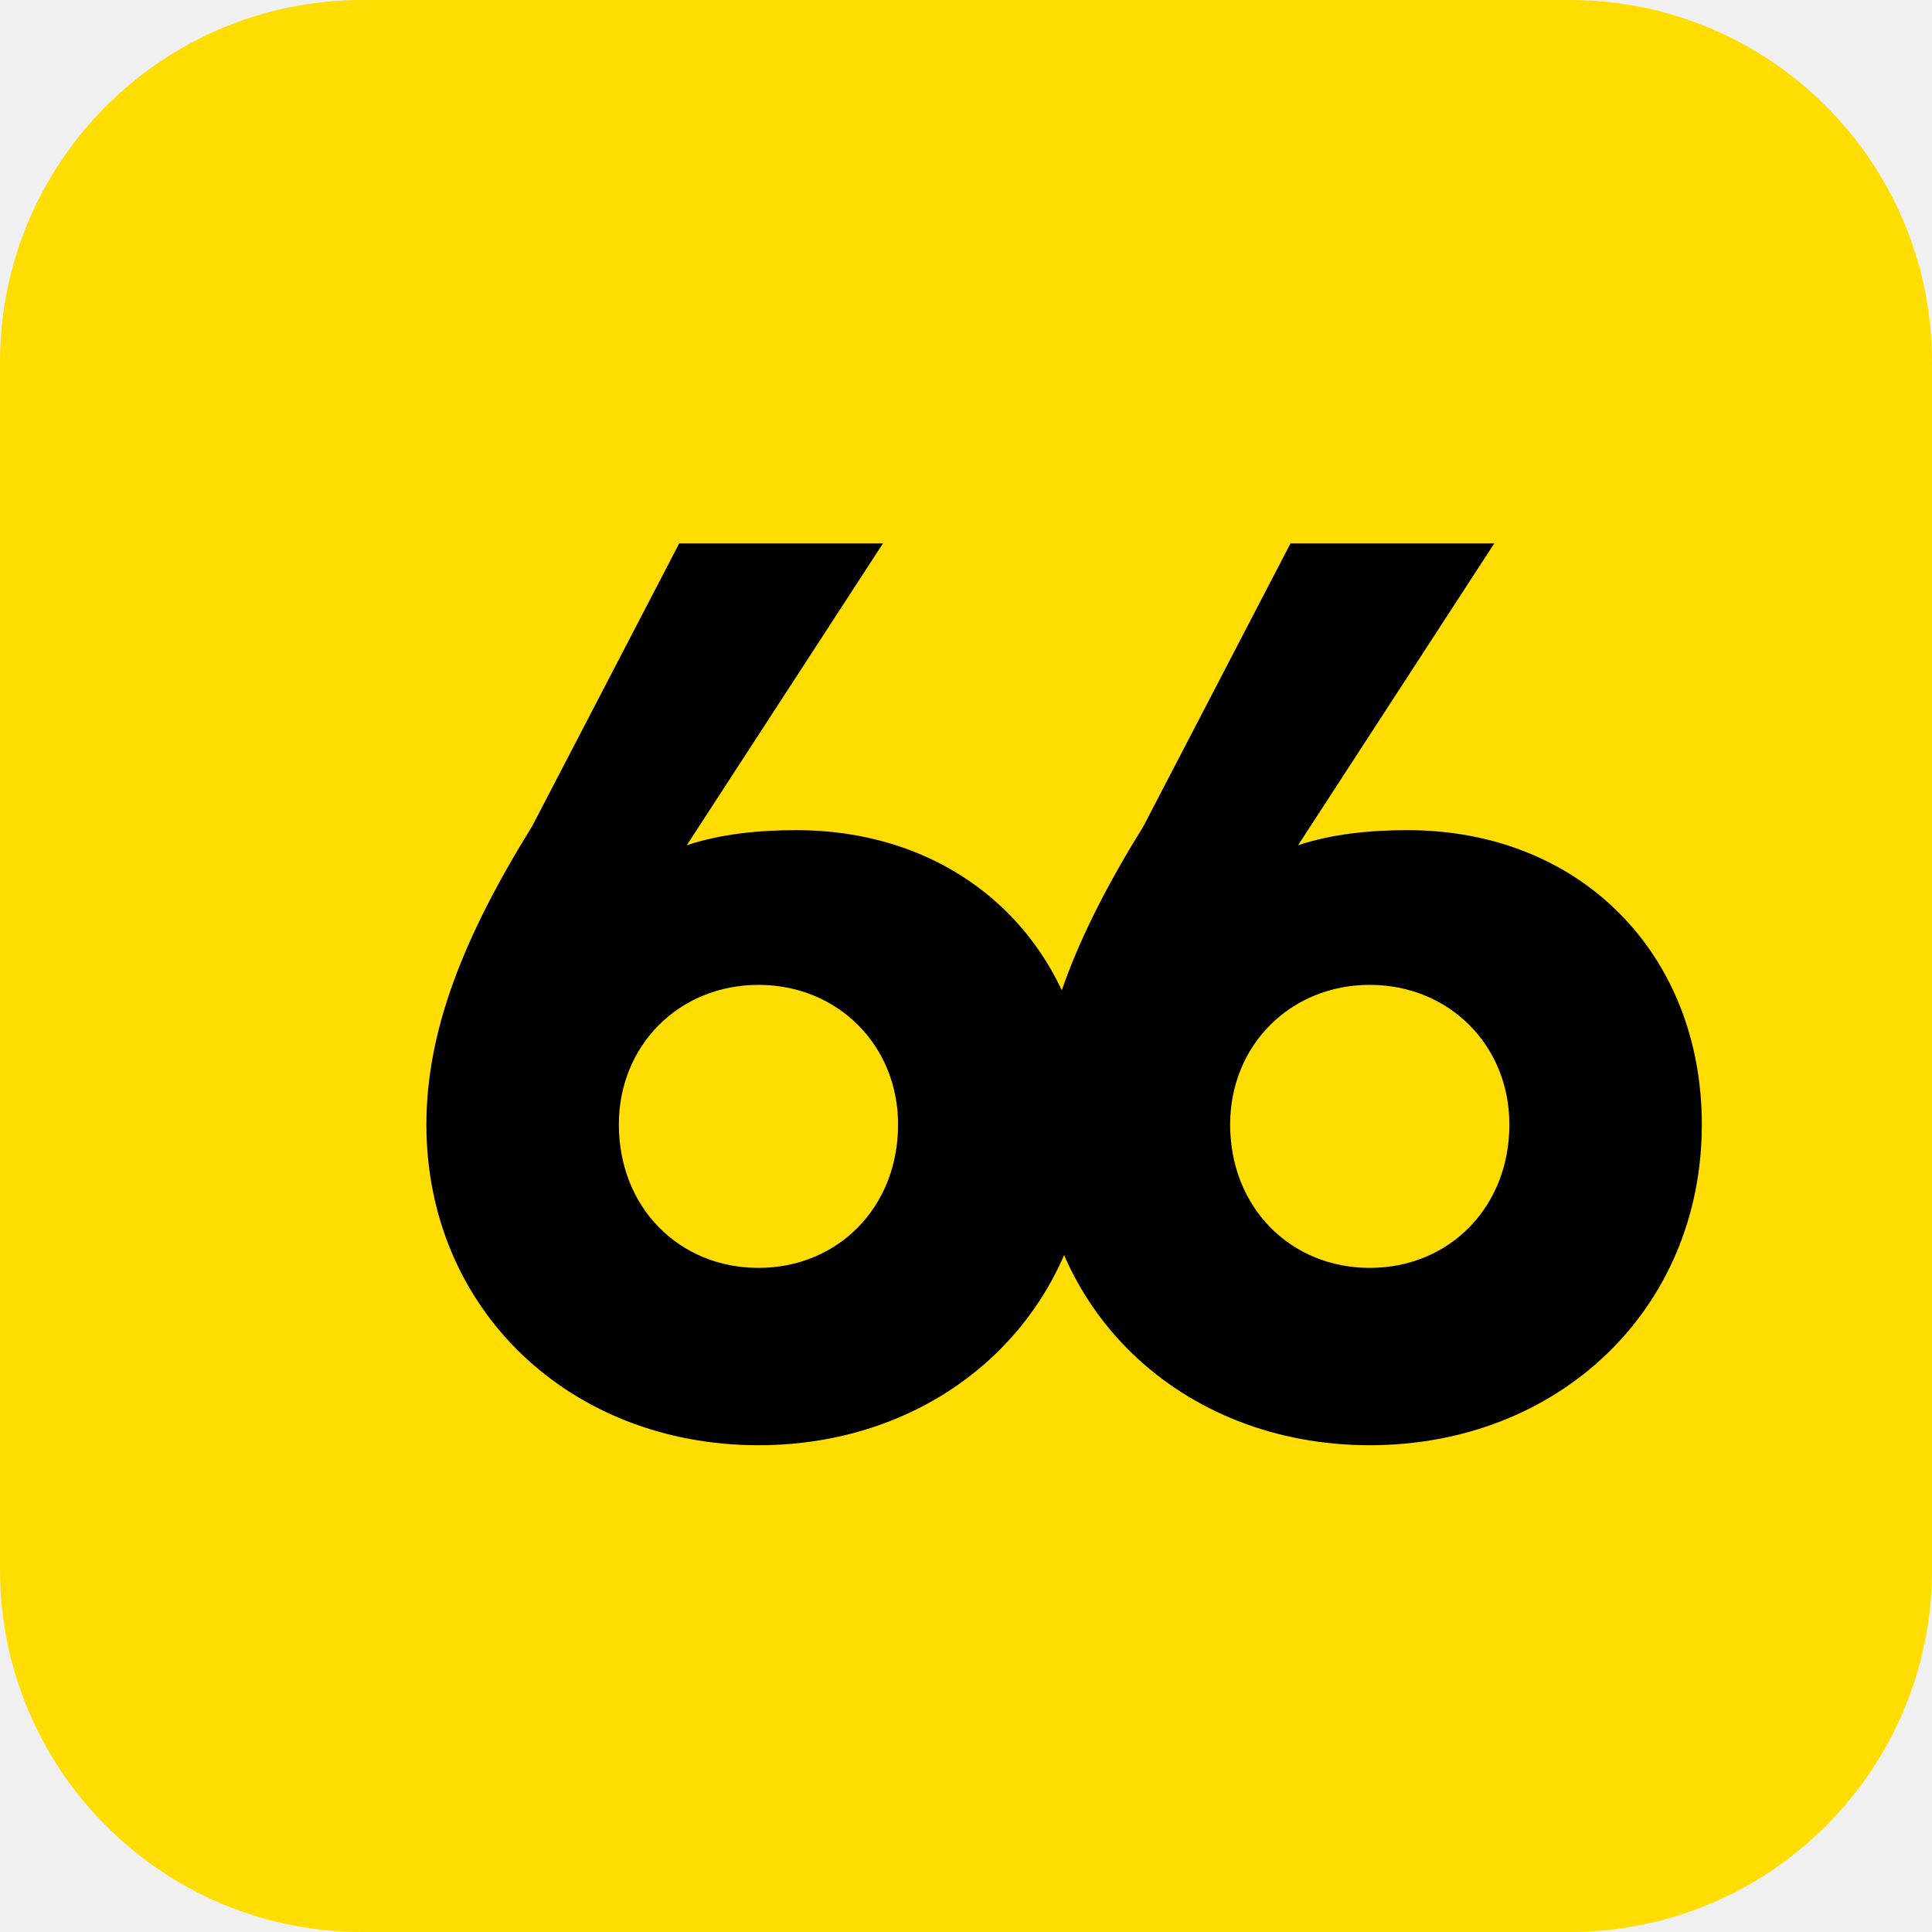
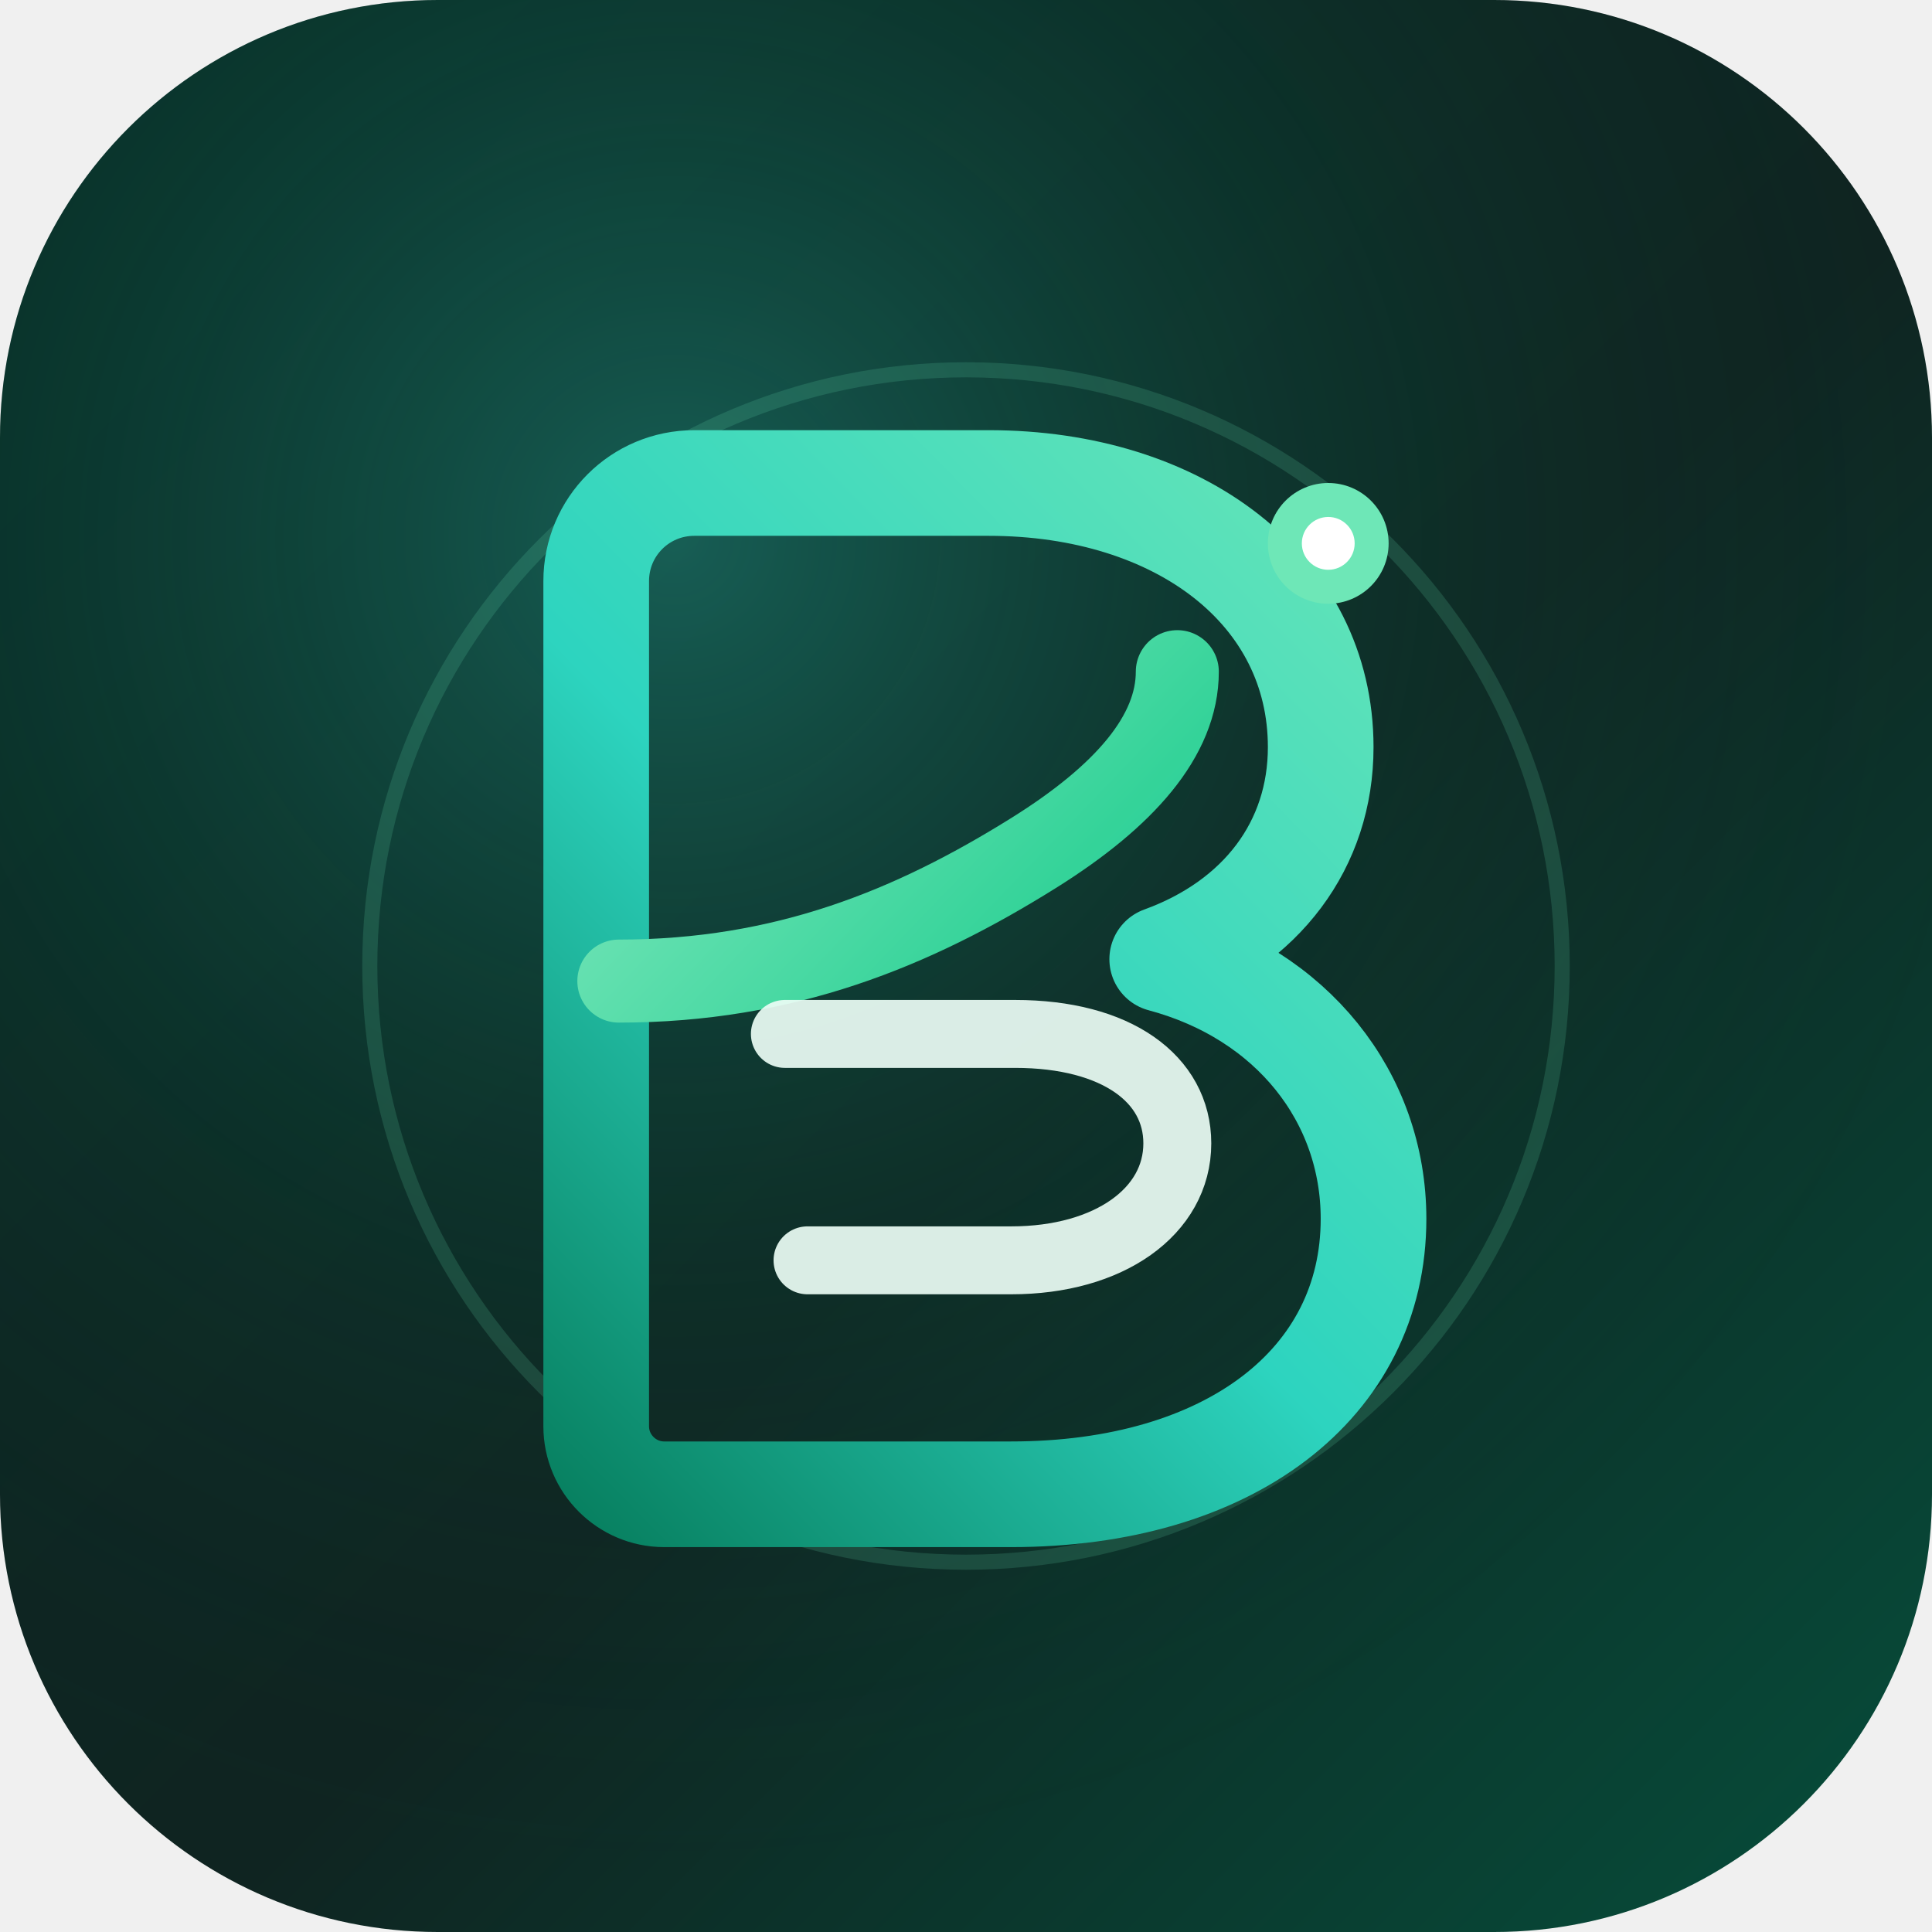
- <svg xmlns="http://www.w3.org/2000/svg" viewBox="0 0 512 512">
-   <rect width="512" height="512" rx="96" fill="#FFDD00" />
-   <g fill="#000000">
-     <path d="M180 144h54l-52 80c9-3 19-4 29-4 46 0 78 33 78 78 0 49-38 85-88 85s-88-36-88-85c0-25 10-50 28-79l39-75zm21 117c-21 0-37 16-37 37 0 22 16 38 37 38s37-16 37-38c0-21-16-37-37-37z" />
-     <path d="M342 144h54l-52 80c9-3 19-4 29-4 46 0 78 33 78 78 0 49-38 85-88 85s-88-36-88-85c0-25 10-50 28-79l39-75zm21 117c-21 0-37 16-37 37 0 22 16 38 37 38s37-16 37-38c0-21-16-37-37-37z" />
-   </g>
+ <svg xmlns="http://www.w3.org/2000/svg" viewBox="0 0 512 512" width="512" height="512" fill="none">
+   <defs>
+     <linearGradient id="borealBg" x1="0" y1="0" x2="512" y2="512" gradientUnits="userSpaceOnUse">
+       <stop offset="0%" stop-color="#0A2A25" />
+       <stop offset="55%" stop-color="#0F2421" />
+       <stop offset="100%" stop-color="#064E3B" />
+     </linearGradient>
+     <radialGradient id="auroraGlow" cx="35%" cy="28%" r="70%">
+       <stop offset="0%" stop-color="#2DD4BF" stop-opacity="0.32" />
+       <stop offset="55%" stop-color="#047857" stop-opacity="0.12" />
+       <stop offset="100%" stop-color="#0F2421" stop-opacity="0" />
+     </radialGradient>
+     <linearGradient id="auroraWavePrimary" x1="120" y1="390" x2="395" y2="120" gradientUnits="userSpaceOnUse">
+       <stop offset="0%" stop-color="#047857" />
+       <stop offset="45%" stop-color="#2DD4BF" />
+       <stop offset="100%" stop-color="#6EE7B7" />
+     </linearGradient>
+     <linearGradient id="auroraWaveBright" x1="130" y1="130" x2="390" y2="380" gradientUnits="userSpaceOnUse">
+       <stop offset="0%" stop-color="#A7F3D0" />
+       <stop offset="50%" stop-color="#34D399" />
+       <stop offset="100%" stop-color="#06B6D4" />
+     </linearGradient>
+   </defs>
+   <rect width="512" height="512" rx="116" fill="url(#borealBg)" />
+   <rect width="512" height="512" rx="116" fill="url(#auroraGlow)" />
+   <circle cx="256" cy="256" r="158" stroke="#6EE7B7" stroke-opacity="0.16" stroke-width="4" />
+   <path d="M158 378V154C158 139.6 169.6 128 184 128H262C312.8 128 350 156.5 350 198C350 223.8 334.4 244.6 308 254.2C342.4 263.4 364 290.8 364 323C364 366.8 325.6 396 268 396H176C166.1 396 158 387.9 158 378Z" stroke="url(#auroraWavePrimary)" stroke-width="28" stroke-linecap="round" stroke-linejoin="round" />
+   <path d="M164 260C208 260 242 246 274 226C298 211 312 195 312 178" stroke="url(#auroraWaveBright)" stroke-width="22" stroke-linecap="round" />
+   <path d="M214 334H268C294 334 312 321 312 303C312 286 296 274 269 274H208" stroke="#ECFDF5" stroke-opacity="0.92" stroke-width="18" stroke-linecap="round" />
+   <circle cx="352" cy="144" r="16" fill="#6EE7B7" />
+   <circle cx="352" cy="144" r="7" fill="#FFFFFF" />
</svg>
